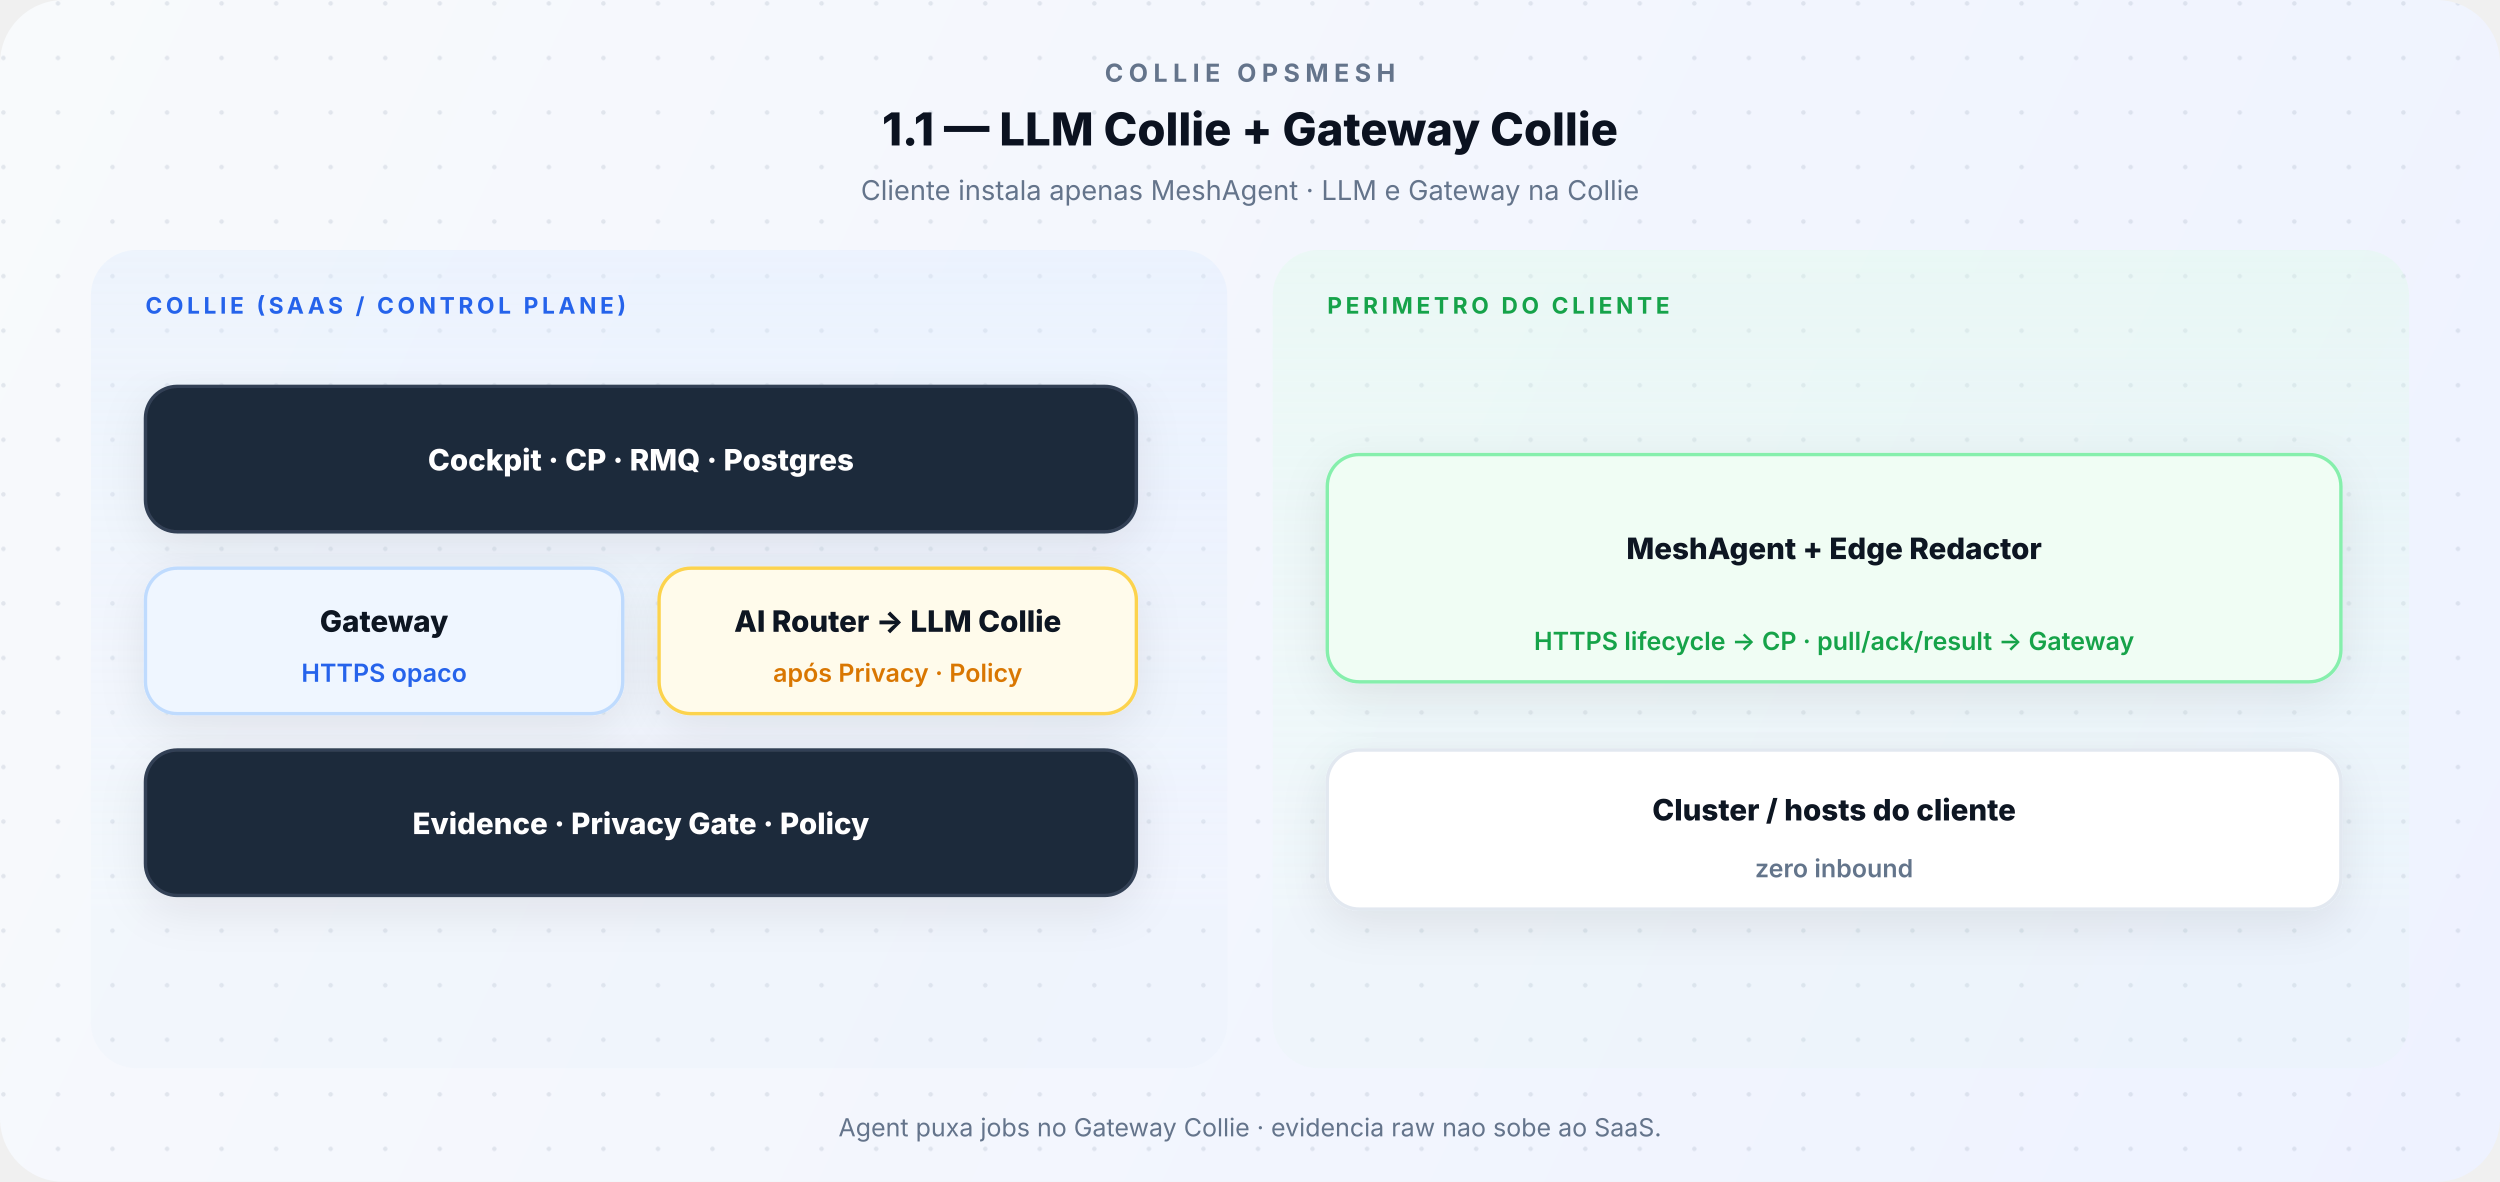
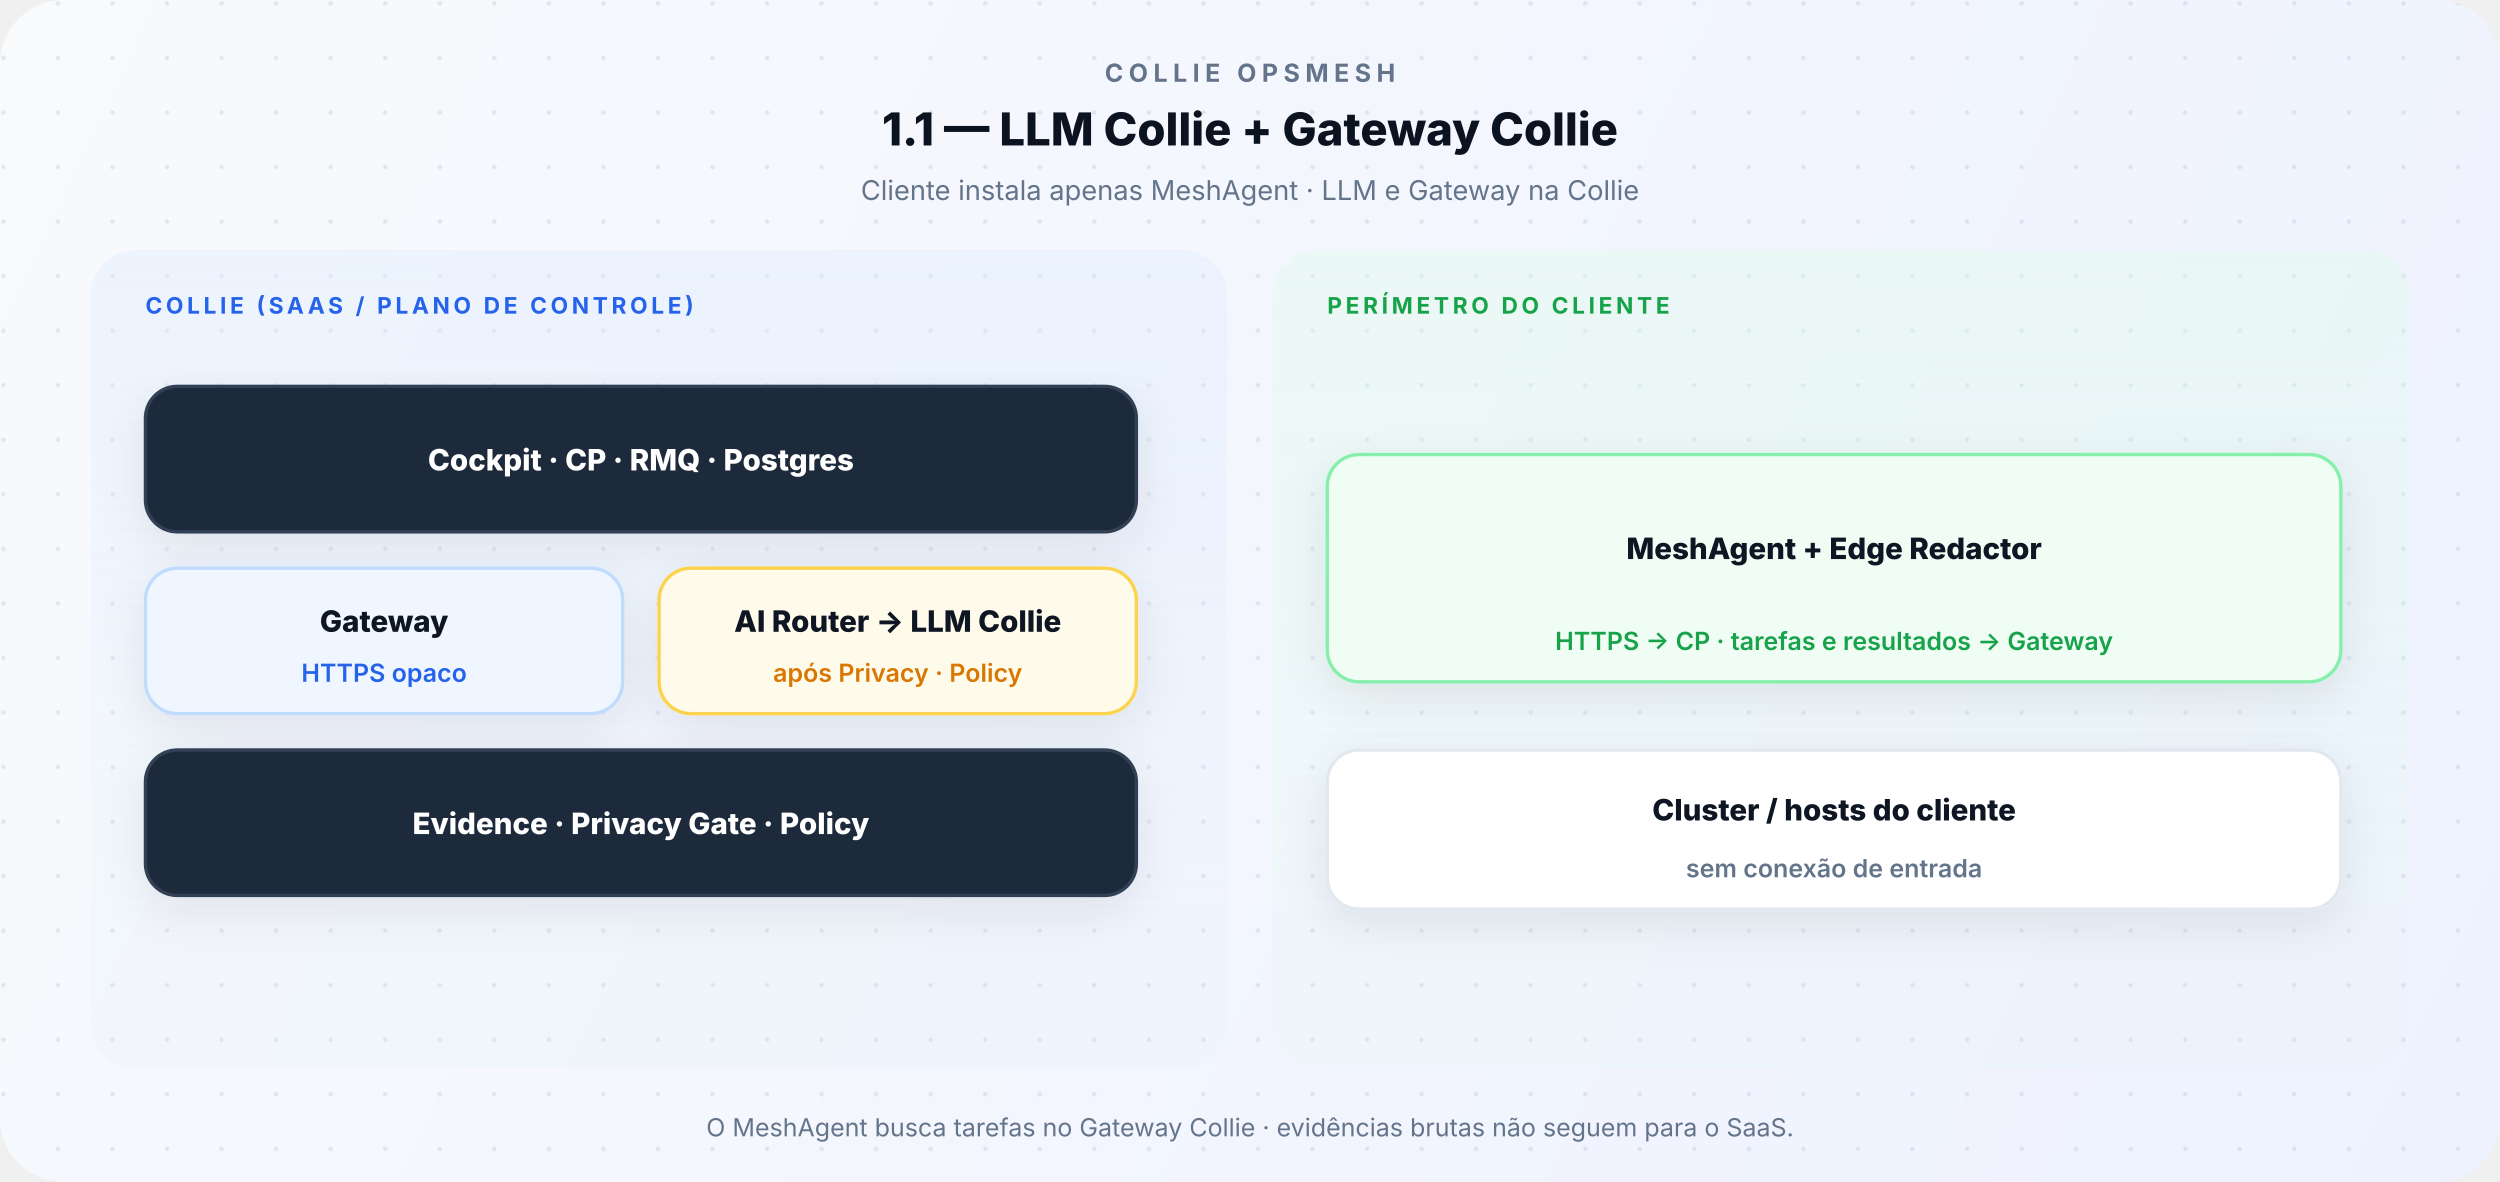
<svg xmlns="http://www.w3.org/2000/svg" width="1100" height="520" viewBox="0 0 1100 520" fill="none" role="img" aria-labelledby="t d">
  <defs>
    <linearGradient id="bg" x1="0" y1="0" x2="1100" y2="520" gradientUnits="userSpaceOnUse">
      <stop offset="0%" stop-color="#F8FAFC" />
      <stop offset="100%" stop-color="#EEF2FF" />
    </linearGradient>
    <linearGradient id="cpGrad" x1="0" y1="0" x2="500" y2="200" gradientUnits="userSpaceOnUse">
      <stop offset="0%" stop-color="#141B2D" />
      <stop offset="100%" stop-color="#0B1220" />
    </linearGradient>
    <linearGradient id="zoneCollie" x1="0" y1="0" x2="0" y2="400" gradientUnits="userSpaceOnUse">
      <stop offset="0%" stop-color="#DBEAFE" stop-opacity="0.45" />
      <stop offset="100%" stop-color="#DBEAFE" stop-opacity="0.12" />
    </linearGradient>
    <linearGradient id="zoneClient" x1="0" y1="0" x2="0" y2="400" gradientUnits="userSpaceOnUse">
      <stop offset="0%" stop-color="#DCFCE7" stop-opacity="0.45" />
      <stop offset="100%" stop-color="#DCFCE7" stop-opacity="0.12" />
    </linearGradient>
    <filter id="sh" x="-20%" y="-20%" width="140%" height="160%">
      <feDropShadow dx="0" dy="6" stdDeviation="10" flood-color="#0B1220" flood-opacity="0.08" />
    </filter>
    <marker id="arrB" markerWidth="8" markerHeight="8" refX="6" refY="3" orient="auto">
      <path d="M0 0l6 3-6 3" fill="none" stroke="#2563EB" stroke-width="1.5" />
    </marker>
    <marker id="arrG" markerWidth="8" markerHeight="8" refX="6" refY="3" orient="auto">
      <path d="M0 0l6 3-6 3" fill="none" stroke="#16A34A" stroke-width="1.5" />
    </marker>
    <pattern id="dots" width="24" height="24" patternUnits="userSpaceOnUse">
      <circle cx="1.5" cy="1.5" r="1" fill="#94A3B8" opacity="0.22" />
    </pattern>
  </defs>
  <rect width="1100" height="520" rx="28" fill="url(#bg)" />
  <rect width="1100" height="520" rx="28" fill="url(#dots)" />
  <text x="550.0" y="36" font-family="Inter,Arial,sans-serif" font-size="11" font-weight="700" fill="#64748B" text-anchor="middle" letter-spacing="2.4">COLLIE OPSMESH</text>
  <text x="550.0" y="64" font-family="Inter,Arial,sans-serif" font-size="20" font-weight="800" fill="#0B1220" text-anchor="middle">1.1 — LLM Collie + Gateway Collie</text>
  <text x="550.0" y="88" font-family="Inter,Arial,sans-serif" font-size="12" fill="#64748B" text-anchor="middle">Cliente instala apenas MeshAgent · LLM e Gateway na Collie</text>
  <rect x="40" y="110" width="500" height="360" rx="20" fill="url(#zoneCollie)" />
  <rect x="560" y="110" width="500" height="360" rx="20" fill="url(#zoneClient)" />
-   <text x="64" y="138" font-family="Inter,Arial,sans-serif" font-size="10" font-weight="700" fill="#2563EB" letter-spacing="1.6">COLLIE (SAAS / CONTROL PLANE)</text>
-   <text x="584" y="138" font-family="Inter,Arial,sans-serif" font-size="10" font-weight="700" fill="#16A34A" letter-spacing="1.6">PERIMETRO DO CLIENTE</text>
+   <text x="64" y="138" font-family="Inter,Arial,sans-serif" font-size="10" font-weight="700" fill="#2563EB" letter-spacing="1.6">COLLIE (SAAS / PLANO DE CONTROLE)</text>
+   <text x="584" y="138" font-family="Inter,Arial,sans-serif" font-size="10" font-weight="700" fill="#16A34A" letter-spacing="1.6">PERÍMETRO DO CLIENTE</text>
  <g filter="url(#sh)" font-family="Inter,Arial,sans-serif">
    <rect x="64" y="170" width="436" height="64" rx="14" fill="#1E293B" stroke="#334155" stroke-width="1.5" />
    <text x="282.0" y="207.0" font-size="13" font-weight="800" fill="#FFFFFF" text-anchor="middle">Cockpit · CP · RMQ · Postgres</text>
  </g>
  <g filter="url(#sh)" font-family="Inter,Arial,sans-serif">
    <rect x="64" y="250" width="210" height="64" rx="14" fill="#EFF6FF" stroke="#BFDBFE" stroke-width="1.5" />
    <text x="169.0" y="278.0" font-size="13" font-weight="800" fill="#0B1220" text-anchor="middle">Gateway</text>
    <text x="169.0" y="300" font-size="11" font-weight="600" fill="#2563EB" text-anchor="middle">HTTPS opaco</text>
  </g>
  <g filter="url(#sh)" font-family="Inter,Arial,sans-serif">
    <rect x="290" y="250" width="210" height="64" rx="14" fill="#FFFBEB" stroke="#FCD34D" stroke-width="1.5" />
    <text x="395.0" y="278.0" font-size="13" font-weight="800" fill="#0B1220" text-anchor="middle">AI Router → LLM Collie</text>
    <text x="395.0" y="300" font-size="11" font-weight="600" fill="#D97706" text-anchor="middle">após Privacy · Policy</text>
  </g>
  <g filter="url(#sh)" font-family="Inter,Arial,sans-serif">
    <rect x="64" y="330" width="436" height="64" rx="14" fill="#1E293B" stroke="#334155" stroke-width="1.5" />
    <text x="282.0" y="367.0" font-size="13" font-weight="800" fill="#FFFFFF" text-anchor="middle">Evidence · Privacy Gate · Policy</text>
  </g>
  <g filter="url(#sh)" font-family="Inter,Arial,sans-serif">
    <rect x="584" y="200" width="446" height="100" rx="14" fill="#F0FDF4" stroke="#86EFAC" stroke-width="1.5" />
    <text x="807.0" y="246.0" font-size="13" font-weight="800" fill="#0B1220" text-anchor="middle">MeshAgent + Edge Redactor</text>
-     <text x="807.0" y="286" font-size="11" font-weight="600" fill="#16A34A" text-anchor="middle">HTTPS lifecycle → CP · pull/ack/result → Gateway</text>
+     <text x="807.0" y="286" font-size="11" font-weight="600" fill="#16A34A" text-anchor="middle">HTTPS → CP · tarefas e resultados → Gateway</text>
  </g>
  <g filter="url(#sh)" font-family="Inter,Arial,sans-serif">
    <rect x="584" y="330" width="446" height="70" rx="14" fill="#FFFFFF" stroke="#E2E8F0" stroke-width="1.5" />
    <text x="807.0" y="361.0" font-size="13" font-weight="800" fill="#0B1220" text-anchor="middle">Cluster / hosts do cliente</text>
-     <text x="807.0" y="386" font-size="11" font-weight="600" fill="#64748B" text-anchor="middle">zero inbound</text>
+     <text x="807.0" y="386" font-size="11" font-weight="600" fill="#64748B" text-anchor="middle">sem conexão de entrada</text>
  </g>
-   <text x="550" y="500" font-family="Inter,Arial,sans-serif" font-size="11" fill="#64748B" text-anchor="middle">Agent puxa jobs no Gateway Collie · evidencia raw nao sobe ao SaaS.</text>
+   <text x="550" y="500" font-family="Inter,Arial,sans-serif" font-size="11" fill="#64748B" text-anchor="middle">O MeshAgent busca tarefas no Gateway Collie · evidências brutas não seguem para o SaaS.</text>
</svg>
